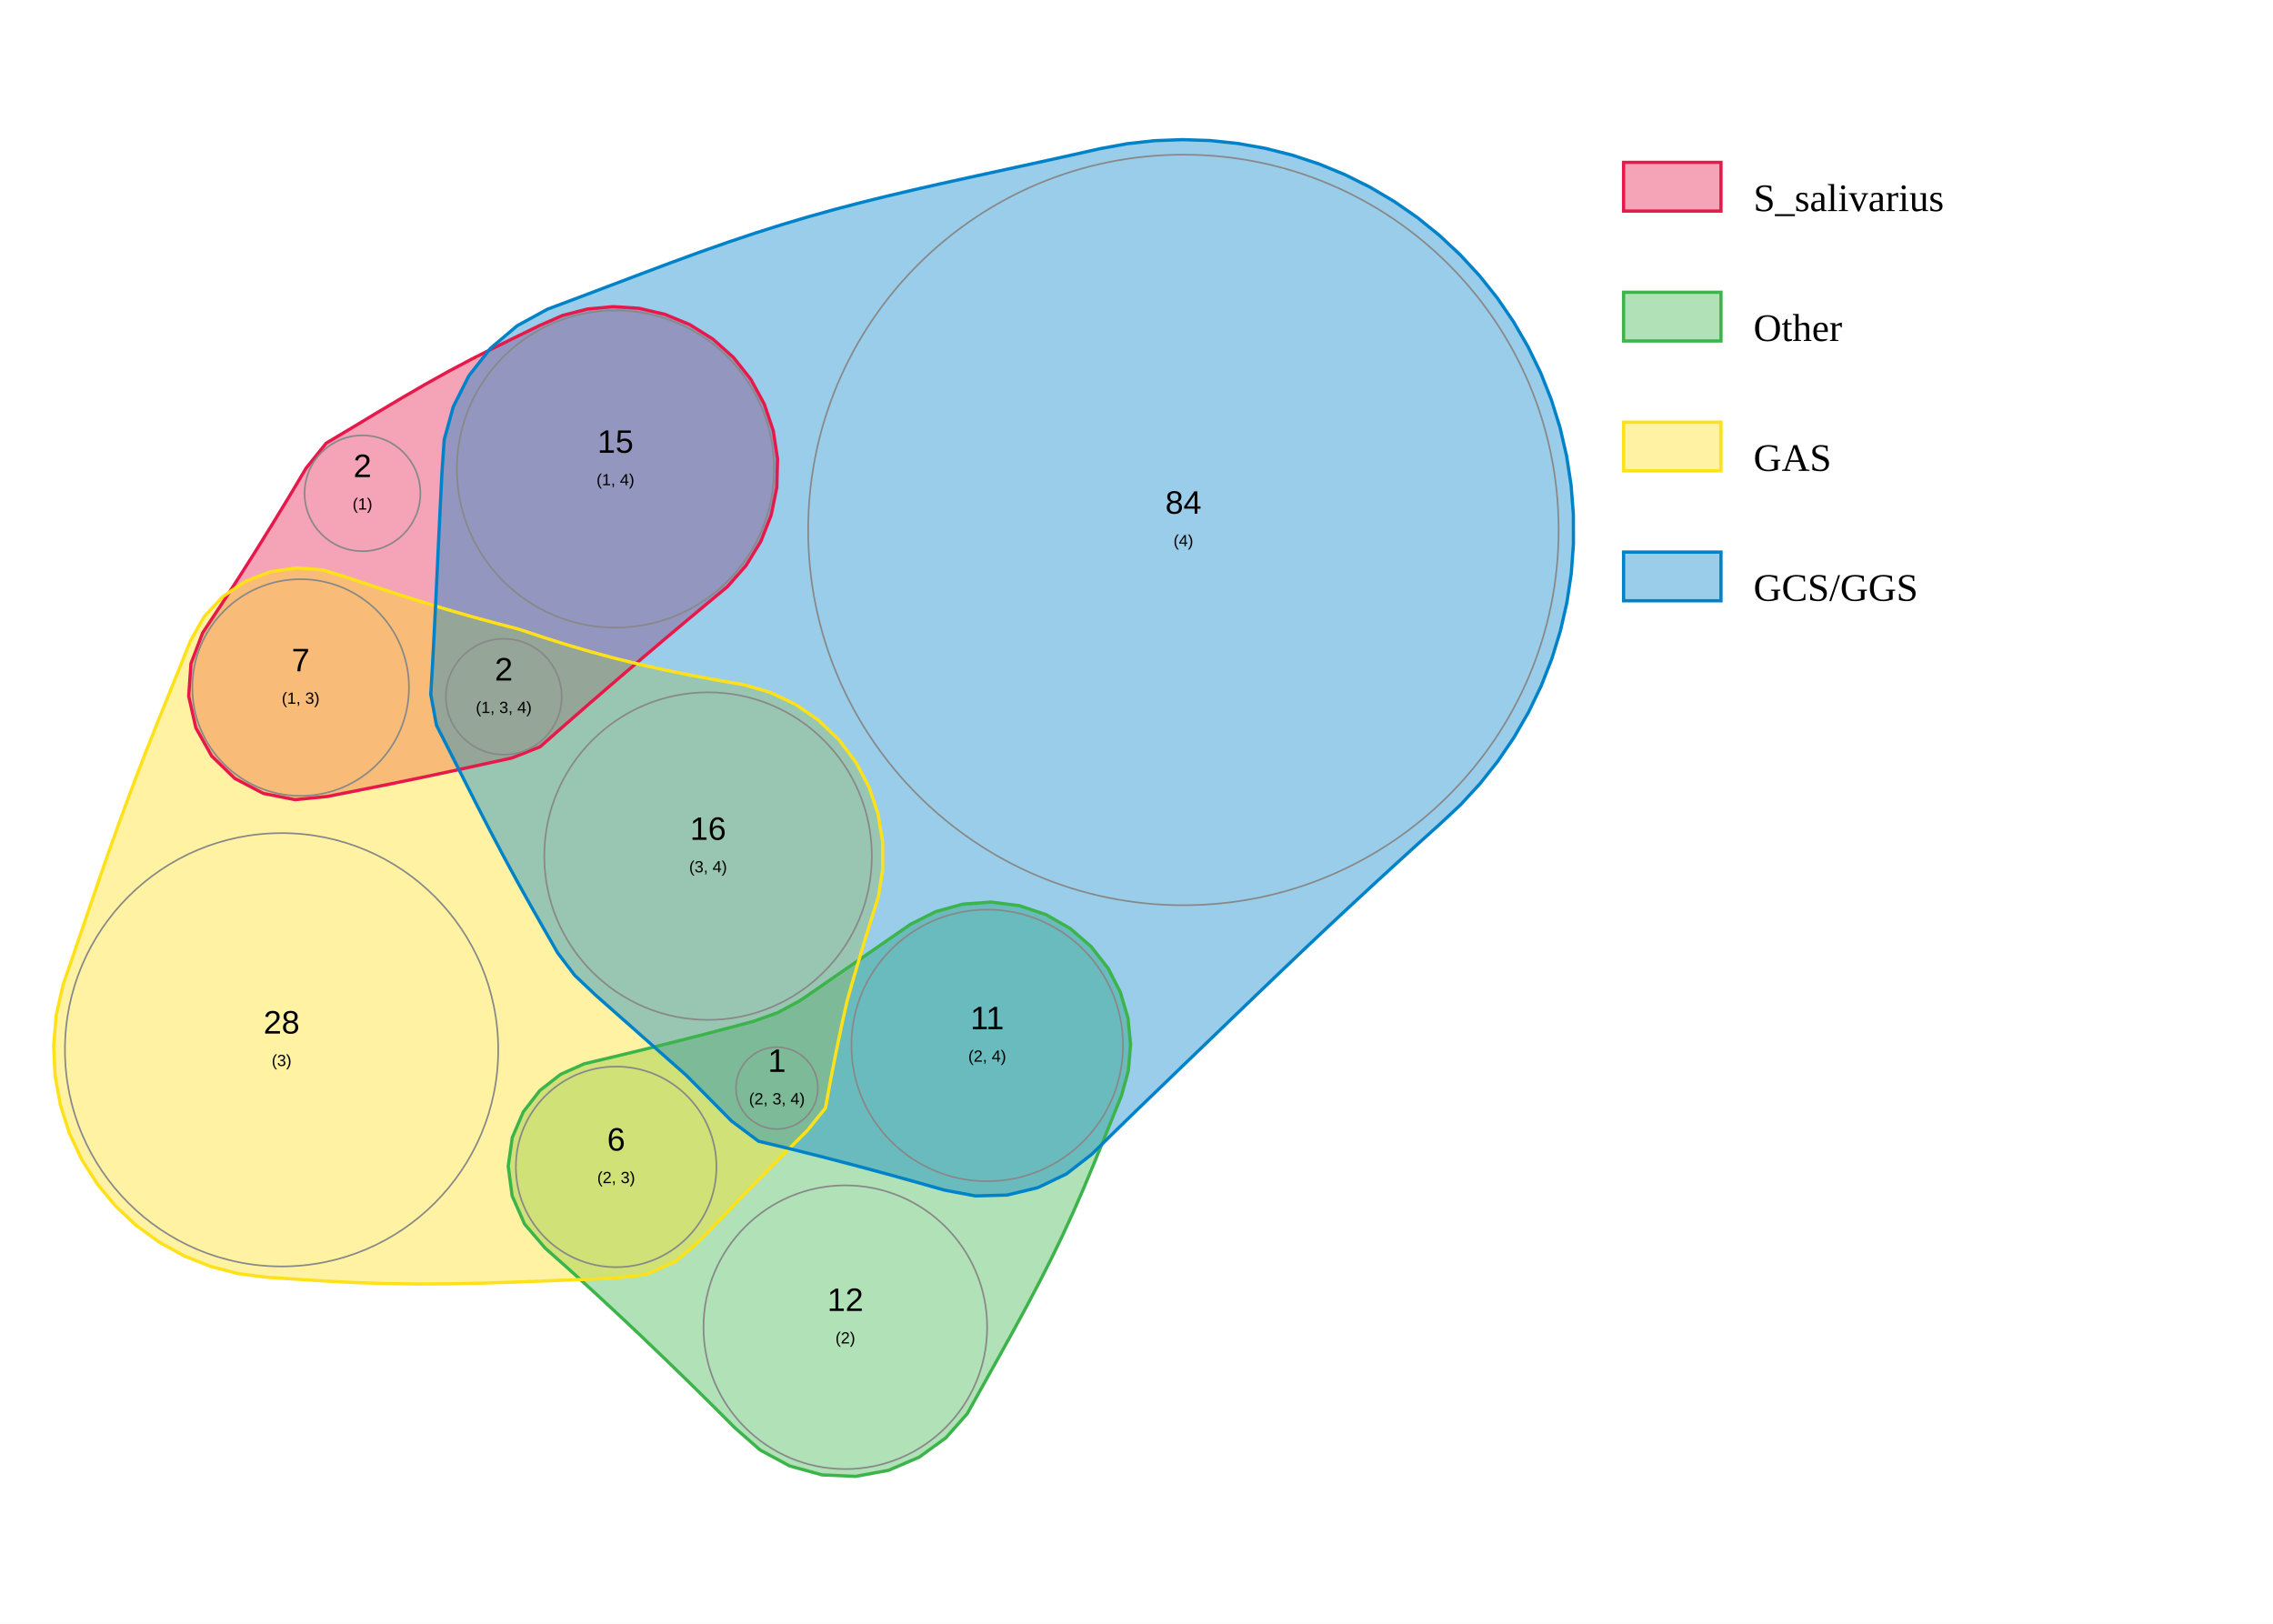
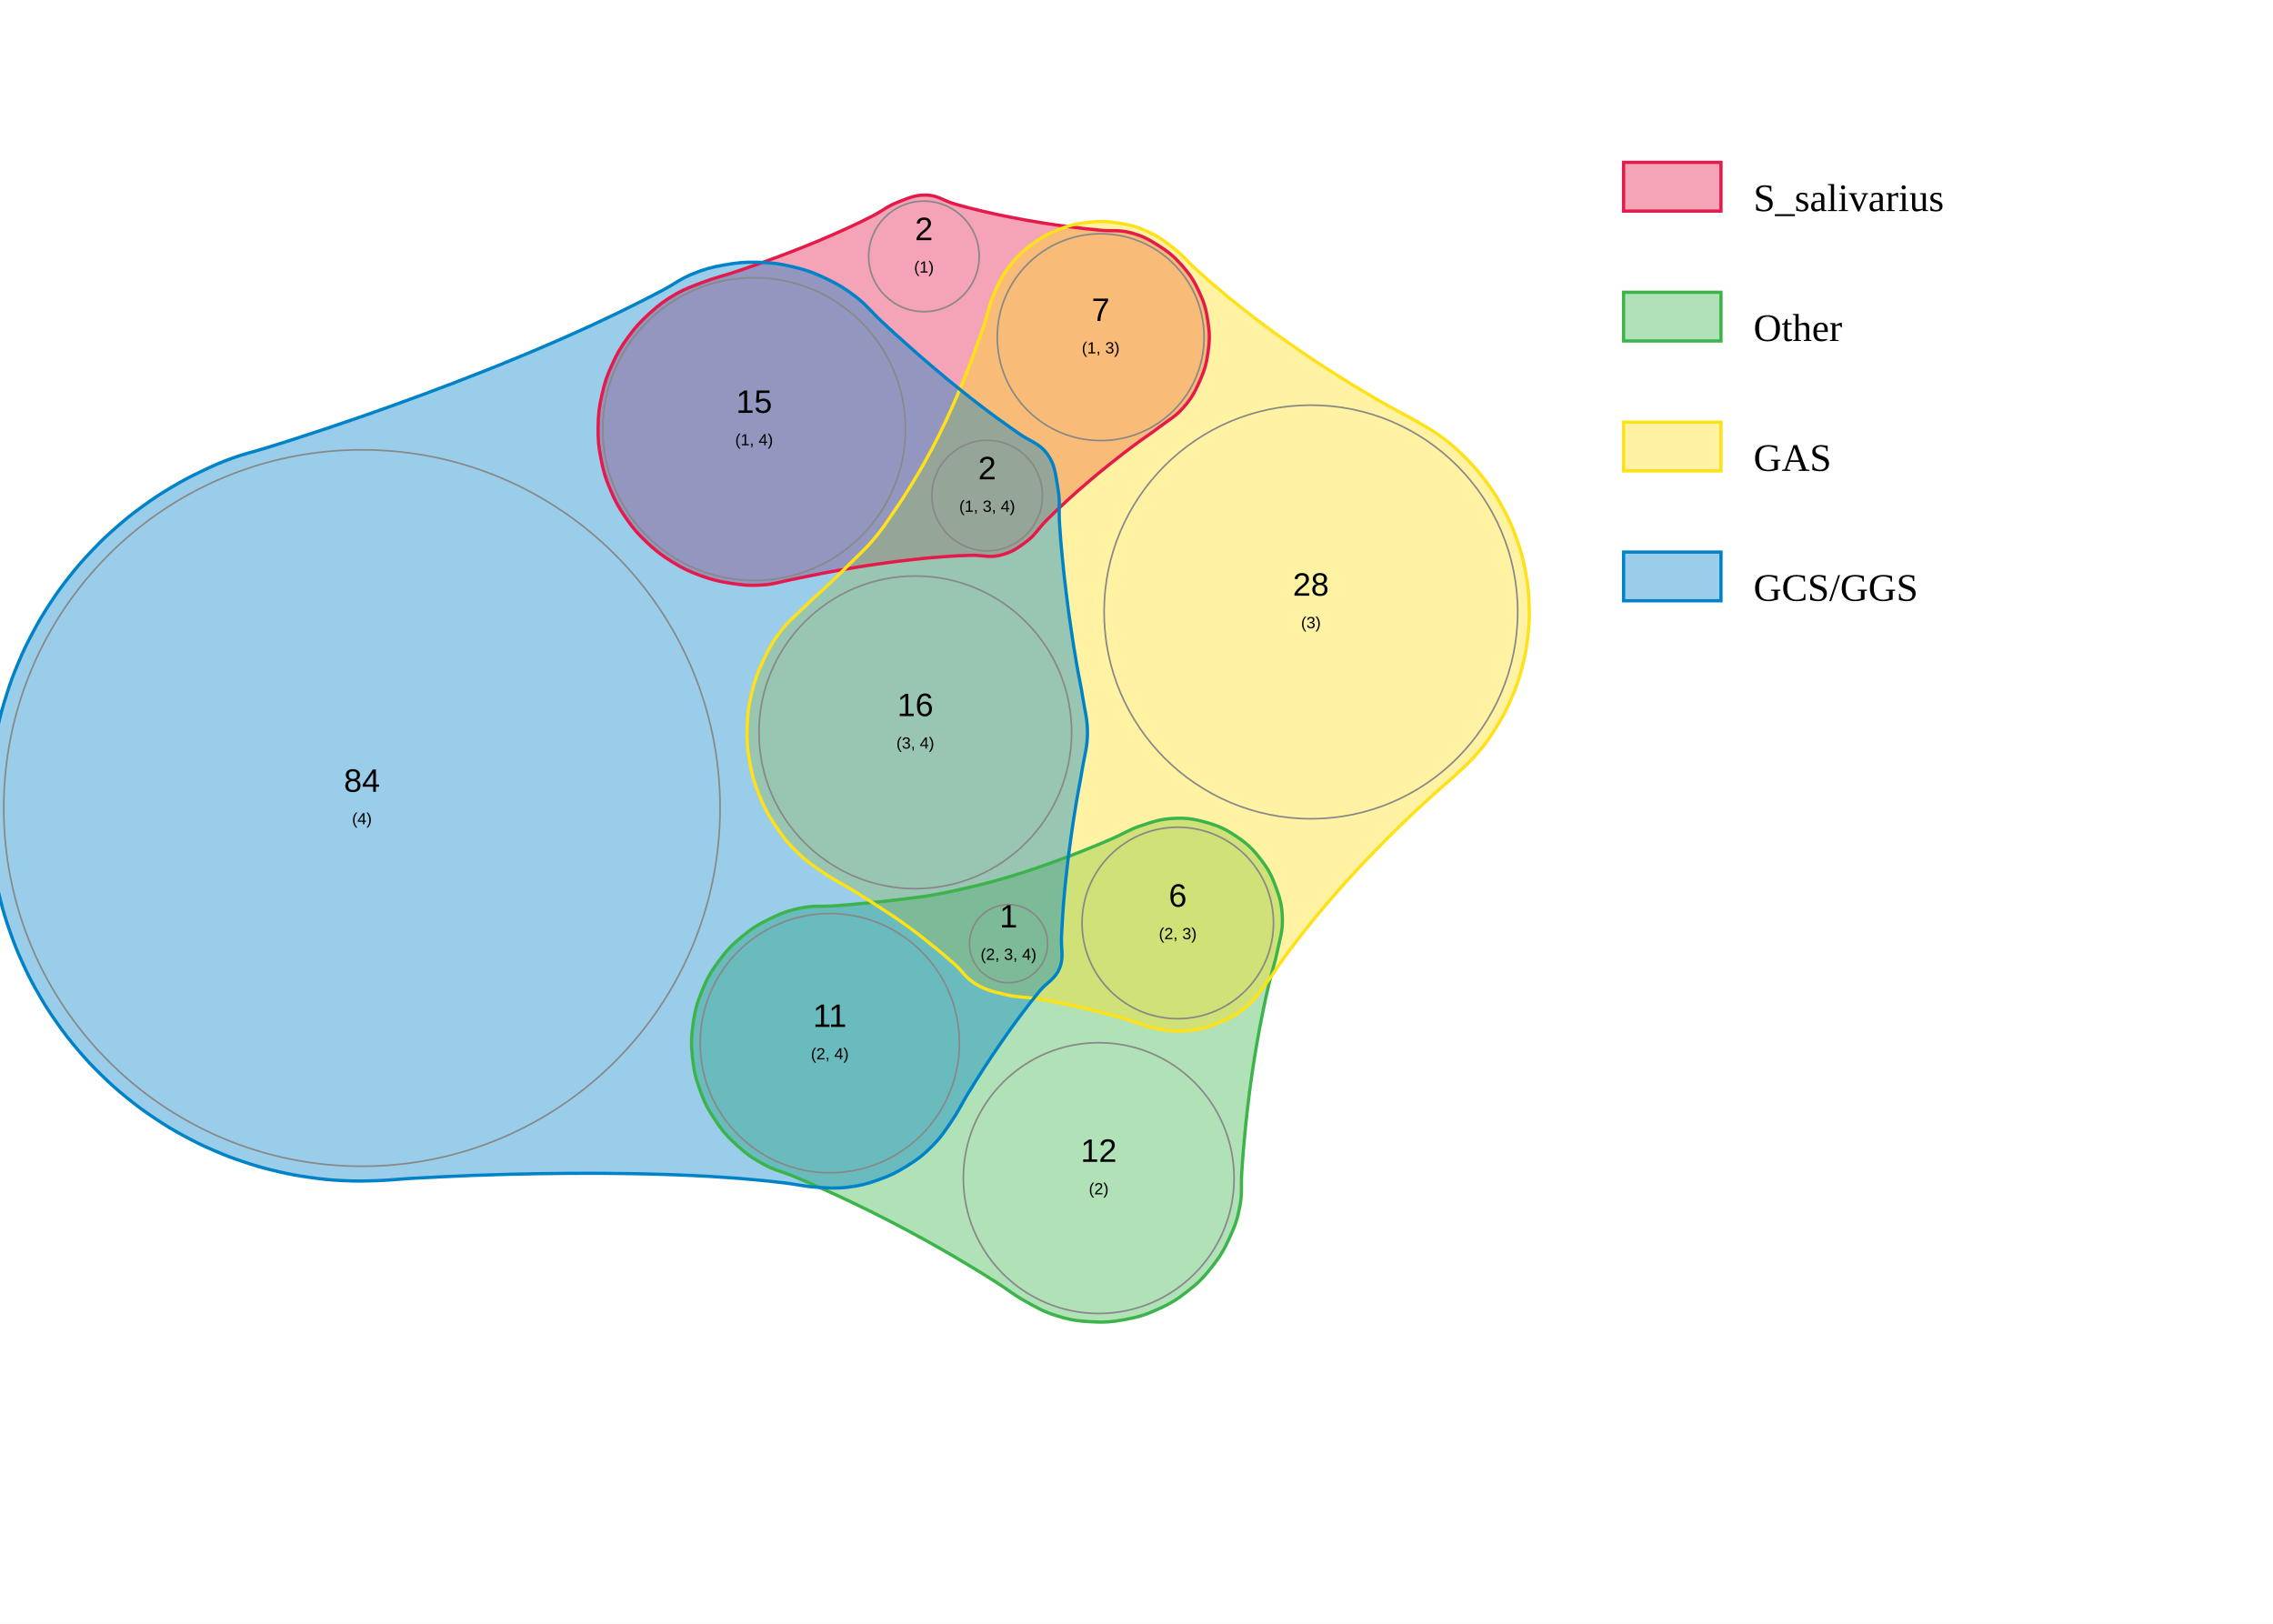
<svg xmlns="http://www.w3.org/2000/svg" xmlns:xlink="http://www.w3.org/1999/xlink" width="700" height="500">
  <defs>
    <style type="text/css">
  .borderLine {
	   stroke: none;
	   fill-opacity: 0.4;
  }
  .outLine {
	   stroke-width: 1;
	   fill: none;
  }
  .circle {
	   stroke: #888888;
	   stroke-width: 0.5;
	   fill: none;
    pointer-events: all;
  }
  .spcircle {
	   stroke: #FF2222;
	   stroke-width: 1;
	   fill: none;
    pointer-events: all;
  }
  .tLabel {
	   font-family: Arial;
    pointer-events: none;
	   font-size: 14px;
	   text-anchor: middle;
	   alignment-baseline: central;
  }
  .nLabel {
	   font-family: Arial;
    pointer-events: none;
	   font-size: 10px;
	   text-anchor: middle;
	   alignment-baseline: central;
  }
  .belong {
	   font-family: Arial;
    pointer-events: none;
	   font-size: 5px;
	   text-anchor: middle;
	   alignment-baseline: central;
  }
  .p0{
    stroke: none;
    fill: #e6194b;
  }
  .q0{
    fill: none;
    stroke: #e6194b;
  }
  .p1{
    stroke: none;
    fill: #3cb44b;
  }
  .q1{
    fill: none;
    stroke: #3cb44b;
  }
  .p2{
    stroke: none;
    fill: #ffe119;
  }
  .q2{
    fill: none;
    stroke: #ffe119;
  }
  .p3{
    stroke: none;
    fill: #0082c8;
  }
  .q3{
    fill: none;
    stroke: #0082c8;
  }

</style>
    <symbol id="bl0">
-       <path d="M 72.34 239.73 L 81.12 244.33 L 90.85 246.24 L 100.73 245.27 L 110.41 243.36 L 120.07 241.43 L 129.70 239.45 L 139.21 237.43 L 148.54 235.39 L 157.66 233.40 L 166.33 229.96 L 172.94 224.14 L 179.41 218.48 L 185.77 212.96 L 192.08 207.54 L 198.37 202.17 L 204.68 196.82 L 211.06 191.46 L 217.51 186.07 L 224.04 180.63 L 229.73 174.18 L 234.27 166.79 L 237.48 158.67 L 239.23 150.08 L 239.45 141.31 L 238.15 132.66 L 235.36 124.40 L 231.22 116.79 L 225.88 110.07 L 219.54 104.41 L 212.42 99.95 L 204.76 96.79 L 196.81 94.94 L 188.77 94.42 L 180.86 95.17 L 173.25 97.14 L 166.10 100.26 L 159.14 103.66 L 152.17 107.08 L 145.18 110.62 L 138.14 114.35 L 131.00 118.33 L 123.71 122.56 L 116.21 127.02 L 108.48 131.68 L 100.47 136.45 L 94.26 144.16 L 89.25 152.59 L 84.08 161.07 L 78.80 169.58 L 73.41 178.07 L 67.94 186.51 L 62.40 194.89 L 58.81 204.33 L 58.11 214.36 L 60.32 224.13 L 65.20 232.82 Z" />
+       <path d="M 371.99 98.85 C 371.42 95.10 370.82 93.11 369.21 89.68 C 367.61 86.24 366.47 84.51 363.96 81.68 C 361.45 78.86 359.85 77.56 356.67 75.55 C 353.50 73.54 351.68 72.57 348.10 71.64 C 344.51 70.71 342.45 71.24 338.74 70.88 C 335.03 70.53 333.19 70.32 329.54 69.85 C 325.88 69.38 324.06 69.12 320.45 68.54 C 316.84 67.95 315.04 67.64 311.48 66.94 C 307.92 66.24 306.15 65.87 302.64 65.04 C 299.13 64.21 297.41 63.78 293.95 62.79 C 290.50 61.79 288.86 60.17 285.37 60.07 C 281.88 59.96 279.85 60.96 276.52 62.25 C 273.18 63.53 271.88 64.88 268.70 66.51 C 265.52 68.15 263.89 68.91 260.60 70.42 C 257.31 71.93 255.63 72.65 252.25 74.08 C 248.86 75.50 247.14 76.18 243.67 77.53 C 240.20 78.87 238.45 79.52 234.91 80.79 C 231.37 82.06 229.58 82.67 225.98 83.87 C 222.37 85.07 220.48 85.42 216.88 86.77 C 213.29 88.12 211.35 88.71 208.00 90.63 C 204.65 92.56 203.02 93.80 200.13 96.41 C 197.24 99.02 195.85 100.52 193.53 103.68 C 191.21 106.84 190.16 108.61 188.53 112.19 C 186.90 115.76 186.24 117.72 185.37 121.56 C 184.51 125.40 184.26 127.45 184.20 131.40 C 184.14 135.34 184.32 137.40 185.07 141.27 C 185.82 145.14 186.42 147.12 187.95 150.75 C 189.47 154.38 190.47 156.19 192.70 159.42 C 194.93 162.66 196.27 164.22 199.11 166.92 C 201.95 169.62 203.58 170.88 206.89 172.94 C 210.21 175.00 212.04 175.89 215.69 177.23 C 219.34 178.56 221.31 179.04 225.13 179.62 C 228.94 180.20 230.95 180.39 234.77 180.14 C 238.58 179.89 240.45 179.10 244.20 178.38 C 247.94 177.65 249.77 177.20 253.47 176.50 C 257.18 175.80 259.02 175.47 262.70 174.86 C 266.39 174.25 268.22 173.97 271.89 173.46 C 275.55 172.95 277.38 172.72 281.01 172.32 C 284.64 171.92 286.45 171.74 290.06 171.47 C 293.66 171.21 295.44 171.09 299.03 171.00 C 302.61 170.90 304.58 171.83 307.98 170.99 C 311.39 170.15 313.24 168.94 316.07 166.81 C 318.90 164.68 319.65 162.88 322.15 160.36 C 324.65 157.84 325.94 156.62 328.57 154.20 C 331.20 151.78 332.55 150.60 335.30 148.26 C 338.04 145.92 339.45 144.77 342.29 142.50 C 345.14 140.23 346.58 139.11 349.53 136.92 C 352.47 134.73 354.06 133.80 357.02 131.53 C 359.98 129.27 361.87 128.40 364.34 125.61 C 366.81 122.83 367.83 121.03 369.37 117.60 C 370.91 114.16 371.52 112.18 372.04 108.43 C 372.57 104.69 372.55 102.61 371.99 98.85 Z" />
    </symbol>
    <symbol id="bl1">
-       <path d="M 156.51 359.10 L 157.72 368.24 L 161.56 376.94 L 167.90 384.34 L 175.24 390.86 L 182.59 397.54 L 189.95 404.35 L 197.29 411.26 L 204.60 418.27 L 211.88 425.34 L 219.13 432.49 L 226.36 439.71 L 234.09 446.51 L 243.18 451.41 L 253.15 454.16 L 263.49 454.62 L 273.64 452.76 L 283.07 448.71 L 291.29 442.75 L 297.90 435.28 L 302.63 426.78 L 307.23 418.54 L 311.65 410.57 L 315.85 402.85 L 319.82 395.34 L 323.55 388.01 L 327.06 380.78 L 330.36 373.60 L 333.50 366.43 L 336.52 359.23 L 339.47 352.00 L 342.40 344.71 L 345.38 337.39 L 347.50 329.66 L 348.18 321.61 L 347.37 313.48 L 345.04 305.56 L 341.24 298.14 L 336.04 291.50 L 329.60 285.92 L 322.13 281.64 L 313.91 278.88 L 305.26 277.78 L 296.56 278.40 L 288.17 280.71 L 280.44 284.60 L 273.43 289.44 L 266.52 294.22 L 259.71 298.92 L 253.02 303.55 L 246.43 308.10 L 239.48 311.84 L 232.15 314.46 L 224.71 316.45 L 217.29 318.39 L 209.87 320.29 L 202.45 322.15 L 194.99 323.97 L 187.48 325.78 L 179.91 327.58 L 172.65 330.82 L 166.26 335.80 L 161.15 342.38 L 157.76 350.28 Z" />
+       <path d="M 361.30 252.01 C 357.31 252.22 355.21 252.98 351.42 254.24 C 347.63 255.50 345.99 256.75 342.35 258.32 C 338.71 259.89 336.89 260.65 333.24 262.10 C 329.59 263.55 327.75 264.25 324.09 265.57 C 320.43 266.89 318.60 267.53 314.93 268.71 C 311.25 269.88 309.43 270.43 305.72 271.44 C 302.00 272.44 300.15 272.88 296.37 273.73 C 292.58 274.58 290.67 275.02 286.80 275.67 C 282.92 276.32 280.95 276.51 277.00 276.99 C 273.05 277.47 271.05 277.68 267.04 278.07 C 263.03 278.46 261.01 278.63 256.96 278.94 C 252.90 279.24 250.73 278.77 246.74 279.58 C 242.76 280.38 240.71 281.16 237.02 282.96 C 233.34 284.75 231.48 285.92 228.32 288.56 C 225.15 291.19 223.65 292.80 221.22 296.13 C 218.78 299.45 217.71 301.38 216.16 305.20 C 214.60 309.01 214.03 311.14 213.45 315.22 C 212.87 319.29 212.83 321.49 213.25 325.57 C 213.67 329.66 214.16 331.79 215.55 335.64 C 216.94 339.49 217.93 341.43 220.19 344.82 C 222.45 348.21 223.87 349.85 226.85 352.58 C 229.84 355.32 231.60 356.56 235.13 358.50 C 238.66 360.43 240.78 360.71 244.50 362.26 C 248.21 363.81 250.04 364.60 253.70 366.24 C 257.36 367.88 259.18 368.72 262.79 370.45 C 266.41 372.18 268.21 373.07 271.79 374.89 C 275.37 376.71 277.15 377.65 280.70 379.56 C 284.25 381.47 286.02 382.45 289.55 384.46 C 293.07 386.47 294.82 387.49 298.32 389.60 C 301.82 391.70 303.56 392.78 307.04 394.99 C 310.51 397.20 312.06 398.63 315.70 400.65 C 319.34 402.68 321.24 403.84 325.24 405.11 C 329.23 406.38 331.45 406.74 335.67 406.99 C 339.88 407.24 342.14 407.12 346.31 406.36 C 350.47 405.61 352.64 404.93 356.51 403.20 C 360.37 401.46 362.31 400.29 365.64 397.69 C 368.98 395.09 370.57 393.49 373.17 390.19 C 375.77 386.89 376.91 384.96 378.65 381.18 C 380.39 377.40 381.12 375.31 381.87 371.27 C 382.62 367.23 382.15 365.06 382.42 360.98 C 382.69 356.90 382.84 354.88 383.21 350.87 C 383.57 346.86 383.78 344.87 384.24 340.91 C 384.70 336.95 384.96 334.99 385.52 331.08 C 386.09 327.18 386.39 325.24 387.06 321.38 C 387.73 317.52 388.09 315.61 388.87 311.79 C 389.65 307.97 390.06 306.07 390.97 302.28 C 391.87 298.49 392.60 296.68 393.40 292.82 C 394.19 288.96 395.02 286.91 394.93 282.98 C 394.84 279.05 394.31 276.91 392.94 273.18 C 391.56 269.45 390.52 267.50 388.05 264.35 C 385.59 261.20 383.96 259.68 380.62 257.45 C 377.29 255.22 375.25 254.30 371.38 253.21 C 367.52 252.12 365.29 251.81 361.30 252.01 Z" />
    </symbol>
    <symbol id="bl2">
-       <path d="M 38.44 248.57 L 35.14 257.69 L 31.90 266.88 L 28.73 276.09 L 25.60 285.26 L 22.49 294.37 L 19.38 303.40 L 17.31 312.66 L 16.52 322.01 L 16.97 331.27 L 18.61 340.30 L 21.37 348.94 L 25.18 357.06 L 29.95 364.57 L 35.58 371.36 L 41.98 377.37 L 49.06 382.51 L 56.72 386.74 L 64.87 389.98 L 73.41 392.20 L 82.24 393.31 L 91.20 393.91 L 100.29 394.48 L 109.53 394.94 L 118.93 395.25 L 128.50 395.38 L 138.24 395.33 L 148.12 395.13 L 158.12 394.81 L 168.23 394.43 L 178.41 394.03 L 188.62 393.66 L 198.86 392.50 L 208.20 388.36 L 215.80 381.74 L 222.56 374.66 L 229.21 367.77 L 235.75 361.07 L 242.18 354.55 L 248.52 348.22 L 254.21 341.21 L 255.77 332.67 L 257.42 324.29 L 259.12 316.05 L 260.95 307.91 L 263.23 299.98 L 265.58 292.06 L 268.00 284.13 L 270.51 276.15 L 271.83 267.78 L 271.81 259.21 L 270.41 250.67 L 267.65 242.42 L 263.57 234.69 L 258.31 227.73 L 252.03 221.74 L 244.93 216.86 L 237.24 213.22 L 229.17 210.86 L 221.03 209.45 L 213.02 207.97 L 205.13 206.39 L 197.37 204.67 L 189.71 202.80 L 182.14 200.76 L 174.65 198.56 L 167.23 196.22 L 159.85 193.76 L 152.36 191.81 L 144.86 189.76 L 137.36 187.59 L 129.85 185.30 L 122.34 182.92 L 114.80 180.45 L 107.23 177.92 L 99.53 175.51 L 91.42 174.87 L 83.29 176.04 L 75.55 179.02 L 68.61 183.71 L 62.86 189.90 L 58.64 197.37 L 55.42 205.42 L 52.08 213.64 L 48.67 222.06 L 45.24 230.71 L 41.82 239.55 Z" />
+       <path d="M 419.94 120.56 C 416.74 118.65 415.16 117.68 412.04 115.71 C 408.91 113.74 407.37 112.74 404.32 110.71 C 401.26 108.68 399.76 107.65 396.77 105.55 C 393.79 103.45 392.32 102.38 389.41 100.21 C 386.50 98.04 385.06 96.94 382.22 94.69 C 379.37 92.43 377.97 91.29 375.20 88.94 C 372.43 86.59 371.07 85.40 368.36 82.94 C 365.65 80.47 364.58 78.91 361.67 76.62 C 358.76 74.33 357.19 73.06 353.80 71.48 C 350.41 69.90 348.45 69.33 344.71 68.73 C 340.98 68.13 338.92 68.05 335.13 68.46 C 331.34 68.87 329.33 69.36 325.77 70.79 C 322.22 72.21 320.41 73.24 317.37 75.56 C 314.32 77.88 312.83 79.34 310.55 82.39 C 308.27 85.45 307.46 87.35 305.97 90.85 C 304.48 94.35 304.30 96.30 303.10 99.88 C 301.90 103.46 301.28 105.23 299.98 108.74 C 298.67 112.25 298.00 114.00 296.60 117.44 C 295.19 120.89 294.47 122.60 292.95 125.97 C 291.44 129.34 290.66 131.01 289.02 134.30 C 287.37 137.59 286.53 139.20 284.72 142.41 C 282.91 145.62 281.97 147.19 279.99 150.36 C 278.01 153.52 276.99 155.11 274.82 158.23 C 272.65 161.36 271.63 163.04 269.12 166.00 C 266.62 168.96 265.10 170.22 262.30 173.02 C 259.51 175.82 258.08 177.22 255.15 179.99 C 252.23 182.77 250.63 184.04 247.69 186.92 C 244.75 189.79 242.96 191.07 240.43 194.37 C 237.90 197.67 236.83 199.60 235.04 203.41 C 233.25 207.22 232.48 209.31 231.49 213.44 C 230.50 217.56 230.21 219.78 230.09 224.03 C 229.97 228.29 230.13 230.52 230.89 234.71 C 231.64 238.90 232.27 241.04 233.86 244.97 C 235.45 248.90 236.51 250.85 238.84 254.34 C 241.18 257.84 242.56 259.55 245.53 262.45 C 248.51 265.35 250.33 266.52 253.71 268.83 C 257.09 271.15 259.00 271.92 262.43 274.02 C 265.86 276.13 267.54 277.19 270.84 279.35 C 274.15 281.51 275.80 282.56 278.94 284.82 C 282.08 287.08 283.59 288.29 286.55 290.67 C 289.51 293.04 290.96 294.22 293.76 296.69 C 296.55 299.16 297.31 301.09 300.51 303.01 C 303.70 304.93 306.05 305.40 309.74 306.29 C 313.43 307.19 315.27 306.91 318.96 307.49 C 322.65 308.07 324.49 308.43 328.18 309.20 C 331.88 309.96 333.73 310.39 337.42 311.31 C 341.12 312.24 342.97 312.74 346.67 313.81 C 350.37 314.88 352.11 315.96 355.92 316.68 C 359.73 317.39 361.86 317.70 365.74 317.36 C 369.62 317.02 371.71 316.45 375.33 314.97 C 378.95 313.50 380.87 312.49 383.83 309.99 C 386.80 307.49 387.78 305.55 390.16 302.46 C 392.53 299.38 393.43 297.67 395.70 294.57 C 397.97 291.46 399.13 289.95 401.50 286.94 C 403.87 283.93 405.09 282.45 407.55 279.53 C 410.02 276.60 411.28 275.16 413.83 272.31 C 416.39 269.46 417.69 268.05 420.32 265.27 C 422.96 262.48 424.30 261.11 427.01 258.39 C 429.72 255.67 431.10 254.33 433.89 251.67 C 436.68 249.01 438.09 247.70 440.96 245.10 C 443.83 242.50 445.38 241.33 448.23 238.66 C 451.07 235.98 452.63 234.72 455.17 231.74 C 457.71 228.76 458.86 227.10 460.92 223.74 C 462.99 220.39 463.93 218.60 465.50 214.96 C 467.06 211.33 467.72 209.41 468.73 205.57 C 469.74 201.73 470.11 199.73 470.55 195.78 C 470.98 191.83 471.05 189.80 470.90 185.82 C 470.74 181.85 470.51 179.83 469.77 175.93 C 469.04 172.03 468.51 170.06 467.21 166.32 C 465.90 162.58 465.09 160.72 463.26 157.23 C 461.43 153.74 460.37 152.03 458.06 148.86 C 455.75 145.69 454.44 144.17 451.73 141.39 C 449.01 138.61 447.54 137.27 444.47 134.95 C 441.39 132.63 439.64 131.74 436.35 129.80 C 433.07 127.86 431.33 127.10 428.04 125.25 C 424.76 123.40 423.14 122.47 419.94 120.56 Z" />
    </symbol>
    <symbol id="bl3">
-       <path d="M 136.80 135.39 L 136.09 145.71 L 135.59 155.82 L 135.11 165.76 L 134.65 175.54 L 134.20 185.22 L 133.72 194.81 L 133.22 204.34 L 132.66 213.83 L 134.42 223.33 L 138.65 231.67 L 142.80 239.89 L 146.89 247.96 L 150.96 255.86 L 155.03 263.58 L 159.13 271.14 L 163.28 278.59 L 167.49 286.00 L 171.75 293.44 L 177.01 300.35 L 183.43 306.43 L 190.18 312.40 L 197.09 318.52 L 204.16 324.77 L 211.39 331.15 L 218.32 338.14 L 225.31 345.22 L 233.62 351.43 L 243.28 353.74 L 252.91 356.15 L 262.48 358.64 L 271.98 361.19 L 281.41 363.80 L 290.78 366.45 L 300.37 368.26 L 310.12 368.00 L 319.61 365.72 L 328.44 361.48 L 336.22 355.43 L 343.24 348.52 L 350.37 341.59 L 357.60 334.61 L 364.90 327.57 L 372.27 320.47 L 379.67 313.34 L 387.08 306.21 L 394.46 299.14 L 401.79 292.17 L 409.01 285.35 L 416.12 278.71 L 423.09 272.26 L 429.93 265.98 L 436.66 259.86 L 443.33 253.86 L 449.82 247.79 L 455.82 241.28 L 461.31 234.34 L 466.30 227.00 L 470.74 219.28 L 474.62 211.23 L 477.90 202.87 L 480.55 194.26 L 482.56 185.46 L 483.90 176.51 L 484.56 167.49 L 484.54 158.43 L 483.84 149.41 L 482.47 140.48 L 480.44 131.69 L 477.76 123.11 L 474.46 114.78 L 470.56 106.75 L 466.10 99.07 L 461.11 91.76 L 455.61 84.87 L 449.65 78.42 L 443.26 72.45 L 436.48 66.97 L 429.34 62.02 L 421.88 57.61 L 414.14 53.75 L 406.16 50.47 L 397.98 47.77 L 389.65 45.67 L 381.20 44.17 L 372.67 43.28 L 364.13 43.00 L 355.61 43.32 L 347.16 44.25 L 338.82 45.77 L 330.58 47.62 L 322.36 49.44 L 314.15 51.23 L 305.96 53.01 L 297.78 54.79 L 289.62 56.59 L 281.47 58.44 L 273.33 60.35 L 265.21 62.36 L 257.08 64.48 L 248.93 66.75 L 240.73 69.19 L 232.44 71.82 L 224.00 74.65 L 215.37 77.69 L 206.51 80.93 L 197.40 84.35 L 188.03 87.89 L 178.42 91.53 L 168.61 95.20 L 159.25 100.32 L 151.05 107.26 L 144.40 115.70 L 139.60 125.23 Z" />
+       <path d="M 327.54 278.03 C 327.87 273.99 328.09 271.95 328.55 267.86 C 329.02 263.76 329.28 261.69 329.87 257.54 C 330.45 253.38 330.77 251.29 331.47 247.10 C 332.16 242.91 332.66 240.82 333.34 236.57 C 334.03 232.31 334.87 230.14 334.90 225.82 C 334.93 221.51 334.16 219.30 333.49 214.99 C 332.81 210.67 332.26 208.56 331.53 204.25 C 330.79 199.94 330.45 197.78 329.82 193.46 C 329.18 189.14 328.89 186.97 328.36 182.64 C 327.83 178.32 327.58 176.15 327.17 171.83 C 326.75 167.52 326.56 165.36 326.29 161.06 C 326.01 156.76 326.54 154.56 325.79 150.31 C 325.04 146.06 324.98 143.20 322.53 139.81 C 320.09 136.42 317.12 135.91 313.55 133.34 C 309.98 130.77 308.18 129.58 304.69 126.97 C 301.20 124.36 299.48 123.01 296.08 120.29 C 292.67 117.56 290.99 116.17 287.67 113.36 C 284.35 110.54 282.71 109.11 279.46 106.22 C 276.22 103.34 274.62 101.87 271.45 98.92 C 268.29 95.96 267.04 94.06 263.63 91.44 C 260.23 88.81 258.30 87.64 254.44 85.79 C 250.58 83.94 248.47 83.19 244.33 82.19 C 240.20 81.19 237.99 80.90 233.78 80.77 C 229.56 80.65 227.37 80.83 223.25 81.55 C 219.14 82.28 217.03 82.83 213.21 84.39 C 209.39 85.94 207.78 87.41 204.15 89.33 C 200.52 91.25 198.71 92.17 195.07 93.99 C 191.43 95.81 189.61 96.68 185.95 98.41 C 182.29 100.14 180.45 100.98 176.77 102.63 C 173.09 104.28 171.24 105.09 167.53 106.68 C 163.82 108.27 161.96 109.04 158.22 110.58 C 154.49 112.12 152.62 112.87 148.86 114.36 C 145.09 115.85 143.21 116.59 139.42 118.04 C 135.64 119.49 133.74 120.20 129.93 121.61 C 126.12 123.02 124.21 123.72 120.37 125.09 C 116.53 126.47 114.61 127.14 110.75 128.48 C 106.89 129.82 104.95 130.48 101.06 131.78 C 97.18 133.08 95.23 133.72 91.31 134.98 C 87.39 136.24 85.43 136.86 81.48 138.07 C 77.54 139.29 75.47 139.66 71.58 141.07 C 67.69 142.48 65.78 143.34 62.03 145.14 C 58.29 146.93 56.43 147.90 52.85 150.03 C 49.26 152.15 47.50 153.31 44.12 155.76 C 40.74 158.20 39.09 159.52 35.94 162.26 C 32.79 165.01 31.26 166.47 28.37 169.50 C 25.48 172.53 24.09 174.12 21.48 177.40 C 18.88 180.69 17.64 182.40 15.34 185.91 C 13.05 189.42 11.97 191.24 10.00 194.95 C 8.03 198.65 7.12 200.57 5.50 204.44 C 3.88 208.31 3.15 210.30 1.89 214.31 C 0.63 218.31 0.08 220.36 -0.81 224.47 C -1.70 228.57 -2.05 230.67 -2.56 234.84 C -3.08 239.01 -3.24 241.13 -3.37 245.33 C -3.49 249.54 -3.46 251.66 -3.20 255.86 C -2.94 260.06 -2.72 262.18 -2.07 266.34 C -1.43 270.51 -1.01 272.59 0.01 276.68 C 1.03 280.77 1.64 282.81 3.04 286.79 C 4.43 290.77 5.23 292.75 6.98 296.59 C 8.74 300.43 9.71 302.32 11.81 305.99 C 13.91 309.65 15.06 311.45 17.49 314.90 C 19.92 318.36 21.22 320.04 23.96 323.26 C 26.69 326.47 28.15 328.03 31.16 330.97 C 34.18 333.92 35.76 335.34 39.03 337.99 C 42.30 340.64 44.01 341.90 47.50 344.24 C 50.98 346.58 52.80 347.68 56.47 349.68 C 60.15 351.68 62.04 352.61 65.87 354.26 C 69.70 355.92 71.66 356.66 75.60 357.95 C 79.55 359.25 81.56 359.81 85.58 360.74 C 89.60 361.67 91.65 362.04 95.71 362.60 C 99.77 363.17 101.82 363.37 105.89 363.56 C 109.95 363.75 112.00 363.69 116.04 363.56 C 120.07 363.43 122.07 363.14 126.07 362.90 C 130.08 362.66 132.07 362.56 136.04 362.37 C 140.01 362.17 141.99 362.09 145.93 361.94 C 149.87 361.80 151.84 361.74 155.75 361.63 C 159.67 361.53 161.62 361.48 165.52 361.42 C 169.41 361.36 171.35 361.33 175.22 361.31 C 179.09 361.29 181.02 361.28 184.87 361.30 C 188.72 361.32 190.64 361.34 194.47 361.40 C 198.30 361.47 200.21 361.51 204.02 361.63 C 207.83 361.75 209.74 361.82 213.53 362.00 C 217.33 362.18 219.22 362.28 223.01 362.54 C 226.79 362.80 228.68 362.94 232.46 363.29 C 236.24 363.64 238.12 363.83 241.90 364.29 C 245.68 364.74 247.54 365.32 251.37 365.57 C 255.20 365.83 257.23 366.03 261.06 365.58 C 264.89 365.12 266.88 364.61 270.53 363.30 C 274.19 362.00 276.04 361.10 279.34 359.03 C 282.65 356.96 284.29 355.71 287.04 352.95 C 289.79 350.19 290.88 348.44 293.08 345.22 C 295.28 342.00 296.01 340.16 298.04 336.85 C 300.06 333.54 301.09 331.90 303.19 328.66 C 305.30 325.42 306.37 323.81 308.56 320.65 C 310.76 317.49 311.87 315.92 314.16 312.85 C 316.46 309.79 317.61 308.28 320.04 305.33 C 322.47 302.37 324.96 301.55 326.33 298.09 C 327.71 294.64 326.68 292.06 326.92 288.05 C 327.16 284.03 327.21 282.07 327.54 278.03 Z" />
    </symbol>
  </defs>
  <rect width="700" height="500" style="fill:#fff;stroke-width:0" />
  <use class="p0 borderLine" xlink:href="#bl0" />
  <use class="p1 borderLine" xlink:href="#bl1" />
  <use class="p2 borderLine" xlink:href="#bl2" />
  <use class="p3 borderLine" xlink:href="#bl3" />
  <use class="q0 outLine" xlink:href="#bl0" />
  <use class="q1 outLine" xlink:href="#bl1" />
  <use class="q2 outLine" xlink:href="#bl2" />
  <use class="q3 outLine" xlink:href="#bl3" />
-   <circle class="circle" cx="111.63" cy="151.898" r="17.831" />
-   <text class="tLabel" x="111.63" y="131.90" />
-   <text class="nLabel" x="111.63" y="146.90">2</text>
-   <text class="belong" x="111.63" y="156.90">(1)</text>
-   <circle class="circle" cx="260.33" cy="408.69" r="43.677" />
-   <text class="tLabel" x="260.33" y="388.69" />
-   <text class="nLabel" x="260.33" y="403.69">12</text>
-   <text class="belong" x="260.33" y="413.69">(2)</text>
-   <circle class="circle" cx="189.752" cy="359.314" r="30.884" />
-   <text class="tLabel" x="189.75" y="339.31" />
-   <text class="nLabel" x="189.75" y="354.31">6</text>
-   <text class="belong" x="189.75" y="364.31">(2, 3)</text>
-   <circle class="circle" cx="239.262" cy="335.06" r="12.608" />
-   <text class="tLabel" x="239.26" y="315.06" />
-   <text class="nLabel" x="239.26" y="330.06">1</text>
-   <text class="belong" x="239.26" y="340.06">(2, 3, 4)</text>
-   <circle class="circle" cx="304.025" cy="321.925" r="41.818" />
-   <text class="tLabel" x="304.02" y="301.92" />
-   <text class="nLabel" x="304.02" y="316.92">11</text>
-   <text class="belong" x="304.02" y="326.92">(2, 4)</text>
-   <circle class="circle" cx="86.718" cy="323.26" r="66.718" />
-   <text class="tLabel" x="86.72" y="303.26" />
-   <text class="nLabel" x="86.72" y="318.26">28</text>
-   <text class="belong" x="86.72" y="328.26">(3)</text>
-   <circle class="circle" cx="92.586" cy="211.712" r="33.359" />
-   <text class="tLabel" x="92.59" y="191.71" />
-   <text class="nLabel" x="92.59" y="206.71">7</text>
-   <text class="belong" x="92.59" y="216.71">(1, 3)</text>
-   <circle class="circle" cx="155.145" cy="214.546" r="17.831" />
-   <text class="tLabel" x="155.14" y="194.55" />
-   <text class="nLabel" x="155.14" y="209.55">2</text>
-   <text class="belong" x="155.14" y="219.55">(1, 3, 4)</text>
-   <circle class="circle" cx="218.06" cy="263.62" r="50.434" />
-   <text class="tLabel" x="218.06" y="243.62" />
-   <text class="nLabel" x="218.06" y="258.62">16</text>
-   <text class="belong" x="218.06" y="268.62">(3, 4)</text>
-   <circle class="circle" cx="364.441" cy="163.191" r="115.559" />
-   <text class="tLabel" x="364.44" y="143.19" />
-   <text class="nLabel" x="364.44" y="158.19">84</text>
-   <text class="belong" x="364.44" y="168.19">(4)</text>
-   <circle class="circle" cx="189.531" cy="144.428" r="48.832" />
-   <text class="tLabel" x="189.53" y="124.43" />
-   <text class="nLabel" x="189.53" y="139.43">15</text>
-   <text class="belong" x="189.53" y="149.43">(1, 4)</text>
+   <circle class="circle" cx="284.539" cy="78.951" r="17.02" />
+   <text class="tLabel" x="284.54" y="58.95" />
+   <text class="nLabel" x="284.54" y="73.95">2</text>
+   <text class="belong" x="284.54" y="83.95">(1)</text>
+   <circle class="circle" cx="338.37" cy="362.77" r="41.69" />
+   <text class="tLabel" x="338.37" y="342.77" />
+   <text class="nLabel" x="338.37" y="357.77">12</text>
+   <text class="belong" x="338.37" y="367.77">(2)</text>
+   <circle class="circle" cx="362.71" cy="284.21" r="29.479" />
+   <text class="tLabel" x="362.71" y="264.21" />
+   <text class="nLabel" x="362.71" y="279.21">6</text>
+   <text class="belong" x="362.71" y="289.21">(2, 3)</text>
+   <circle class="circle" cx="310.593" cy="290.585" r="12.035" />
+   <text class="tLabel" x="310.59" y="270.59" />
+   <text class="nLabel" x="310.59" y="285.59">1</text>
+   <text class="belong" x="310.59" y="295.59">(2, 3, 4)</text>
+   <circle class="circle" cx="255.552" cy="321.216" r="39.915" />
+   <text class="tLabel" x="255.55" y="301.22" />
+   <text class="nLabel" x="255.55" y="316.22">11</text>
+   <text class="belong" x="255.55" y="326.22">(2, 4)</text>
+   <circle class="circle" cx="403.708" cy="188.442" r="63.683" />
+   <text class="tLabel" x="403.71" y="168.44" />
+   <text class="nLabel" x="403.71" y="183.44">28</text>
+   <text class="belong" x="403.71" y="193.44">(3)</text>
+   <circle class="circle" cx="338.968" cy="103.83" r="31.841" />
+   <text class="tLabel" x="338.97" y="83.83" />
+   <text class="nLabel" x="338.97" y="98.83">7</text>
+   <text class="belong" x="338.97" y="108.83">(1, 3)</text>
+   <circle class="circle" cx="304.01" cy="152.605" r="17.02" />
+   <text class="tLabel" x="304.01" y="132.60" />
+   <text class="nLabel" x="304.01" y="147.60">2</text>
+   <text class="belong" x="304.01" y="157.60">(1, 3, 4)</text>
+   <circle class="circle" cx="281.878" cy="225.513" r="48.14" />
+   <text class="tLabel" x="281.88" y="205.51" />
+   <text class="nLabel" x="281.88" y="220.51">16</text>
+   <text class="belong" x="281.88" y="230.51">(3, 4)</text>
+   <circle class="circle" cx="111.457" cy="248.823" r="110.302" />
+   <text class="tLabel" x="111.46" y="228.82" />
+   <text class="nLabel" x="111.46" y="243.82">84</text>
+   <text class="belong" x="111.46" y="253.82">(4)</text>
+   <circle class="circle" cx="232.242" cy="132.13" r="46.611" />
+   <text class="tLabel" x="232.24" y="112.13" />
+   <text class="nLabel" x="232.24" y="127.13">15</text>
+   <text class="belong" x="232.24" y="137.13">(1, 4)</text>
  <rect class="p0 borderLine" x="500.00" y="50.00" width="30.00" height="15.00" />
  <rect class="q0" x="500.00" y="50.00" width="30.00" height="15.00" />
  <text class="legend" x="540.00" y="65.00">S_salivarius</text>
  <rect class="p1 borderLine" x="500.00" y="90.00" width="30.00" height="15.00" />
  <rect class="q1" x="500.00" y="90.00" width="30.00" height="15.00" />
  <text class="legend" x="540.00" y="105.00">Other</text>
  <rect class="p2 borderLine" x="500.00" y="130.00" width="30.00" height="15.00" />
  <rect class="q2" x="500.00" y="130.00" width="30.00" height="15.00" />
  <text class="legend" x="540.00" y="145.00">GAS</text>
  <rect class="p3 borderLine" x="500.00" y="170.00" width="30.00" height="15.00" />
  <rect class="q3" x="500.00" y="170.00" width="30.00" height="15.00" />
  <text class="legend" x="540.00" y="185.00">GCS/GGS</text>
</svg>
